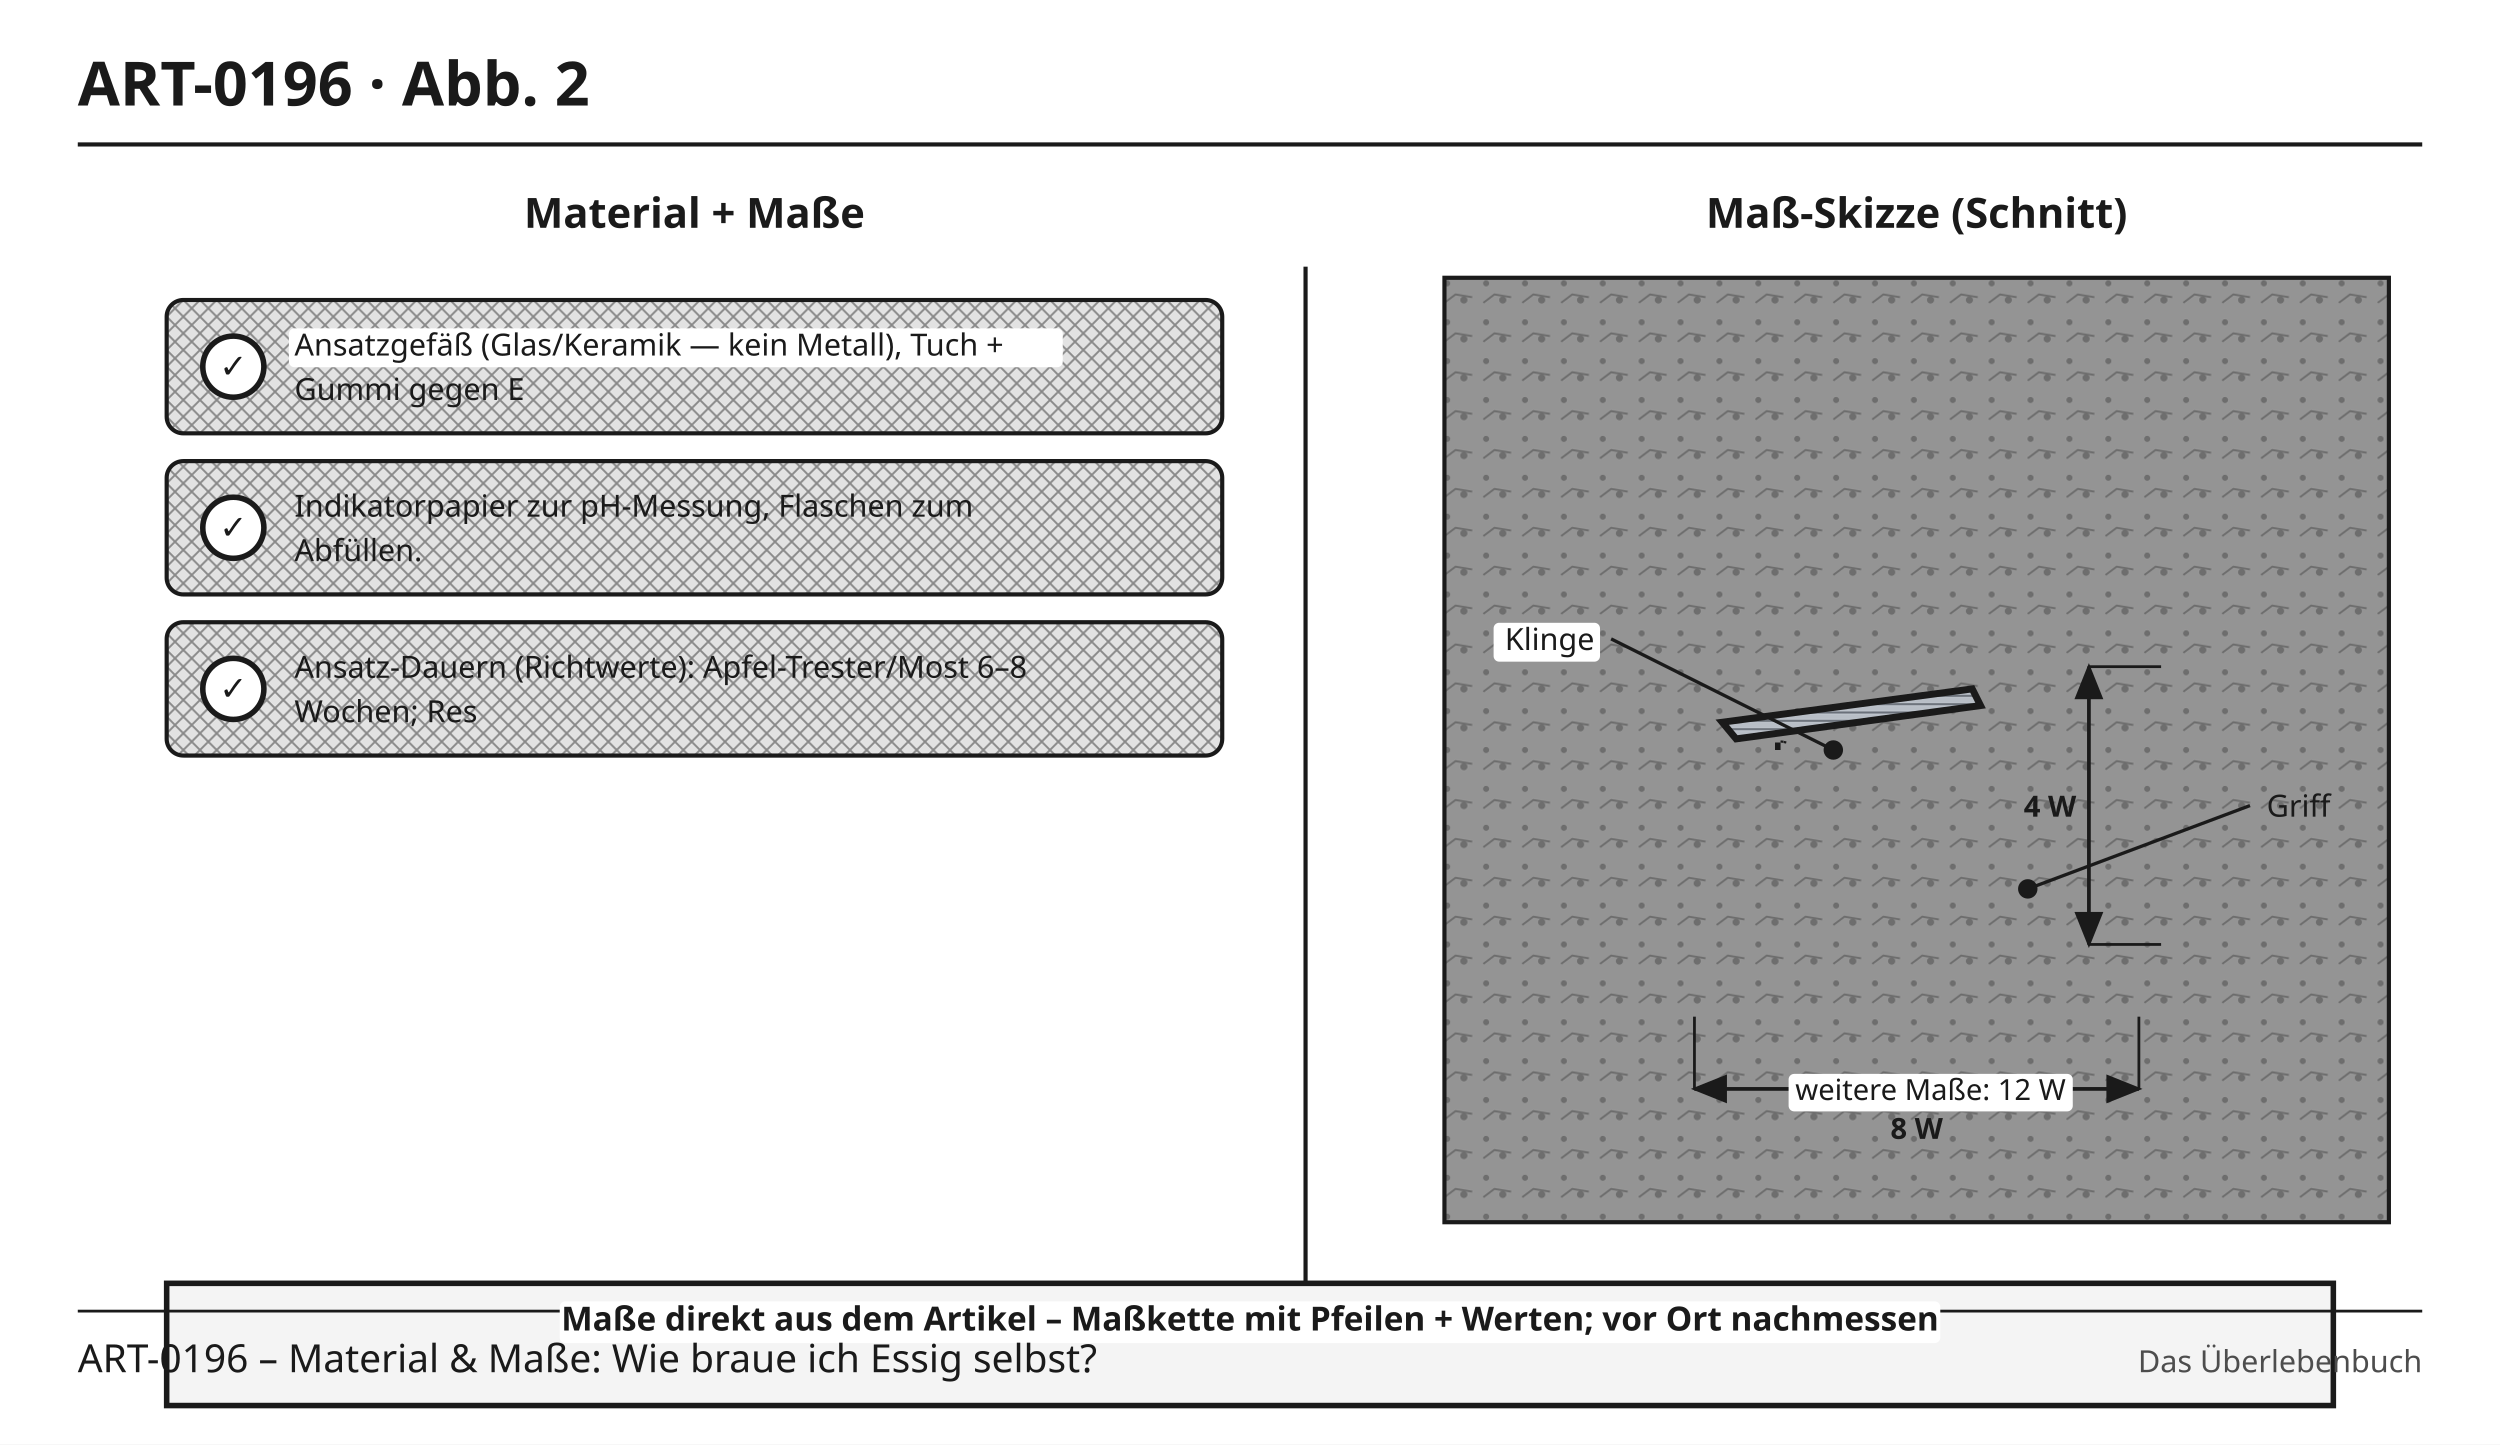
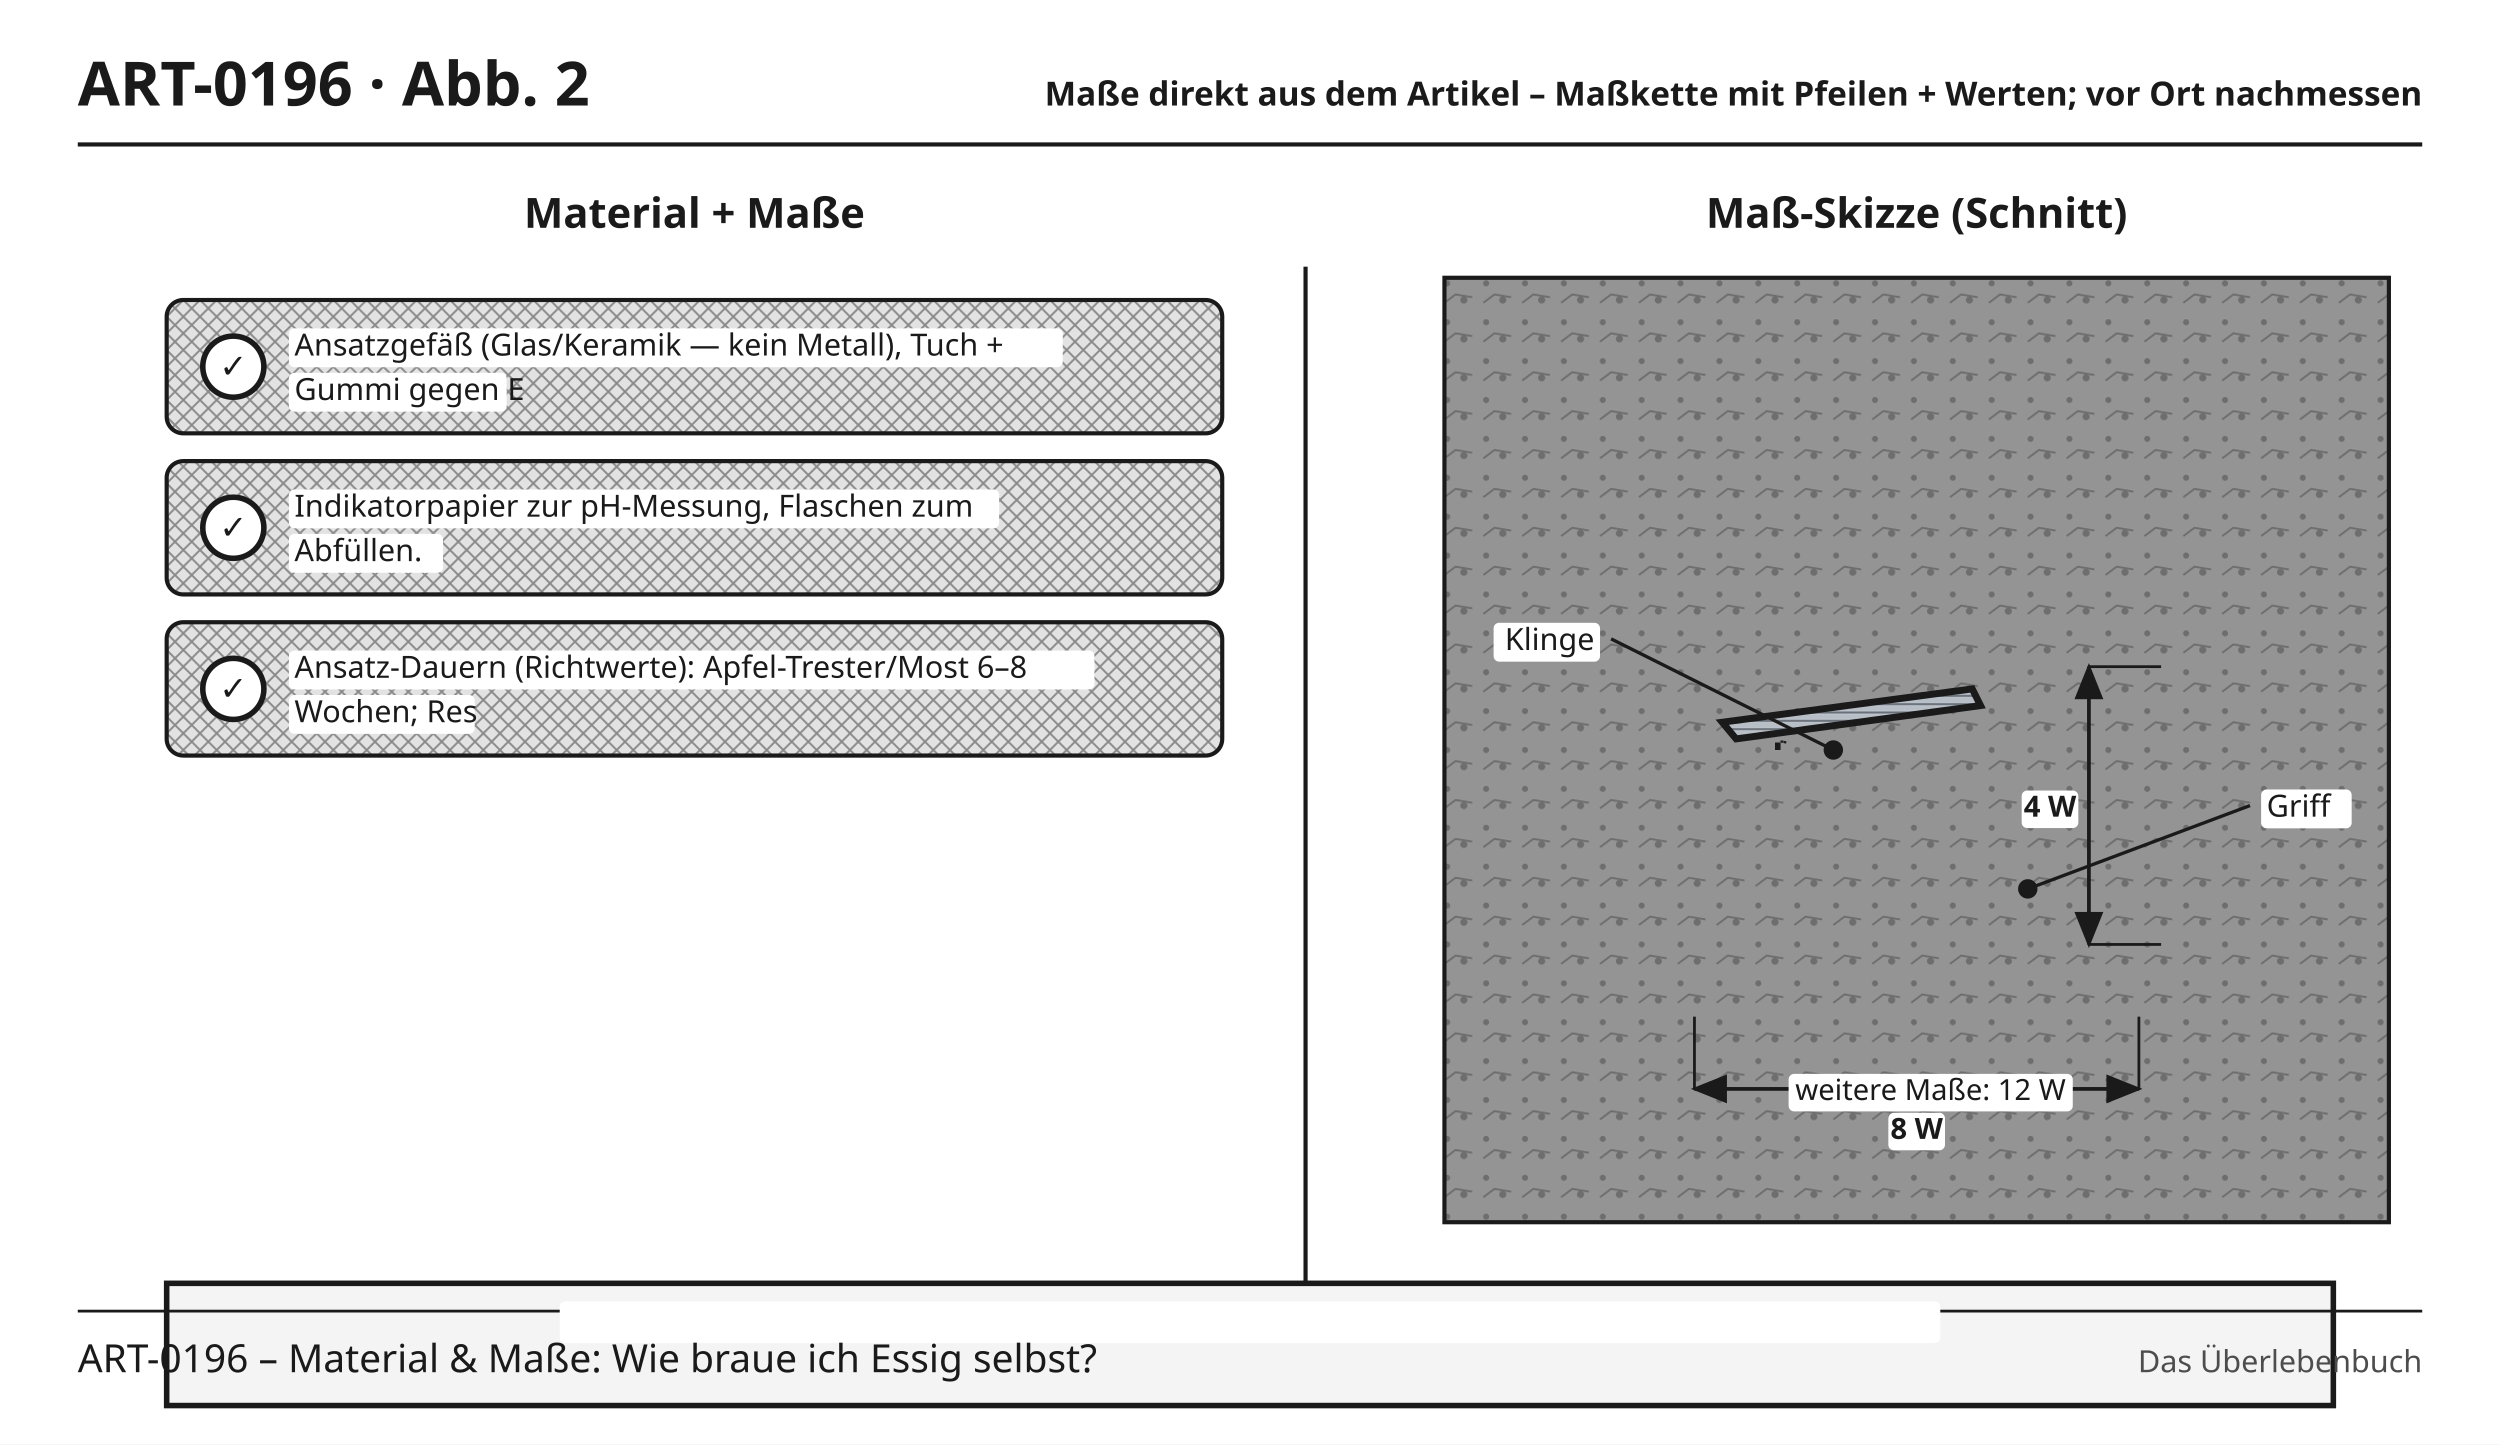
<svg xmlns="http://www.w3.org/2000/svg" viewBox="0 0 900 520" role="img" aria-label="ART-0196 · Abb. 2 – ART-0196 – Material &amp; Maße: Wie braue ich Essig selbst?">
  <defs>
    <marker id="ah" markerWidth="10" markerHeight="8" refX="9" refY="4" orient="auto">
      <path d="M0 0 L10 4 L0 8 z" fill="#1a1a1a" />
    </marker>
    <marker id="ahs" markerWidth="10" markerHeight="8" refX="1" refY="4" orient="auto">
      <path d="M10 0 L0 4 L10 8 z" fill="#1a1a1a" />
    </marker>
    <pattern id="hatch" width="8" height="8" patternTransform="rotate(45)" patternUnits="userSpaceOnUse">
      <line x1="0" y1="0" x2="0" y2="8" stroke="#6e6e6e" stroke-width="1.6" />
    </pattern>
    <pattern id="cross" width="8" height="8" patternUnits="userSpaceOnUse">
      <path d="M0 0 L8 8 M8 0 L0 8" stroke="#8a8a8a" stroke-width="1" />
    </pattern>
    <pattern id="dots" width="7" height="7" patternUnits="userSpaceOnUse">
      <circle cx="2" cy="2" r="1.4" fill="#6e6e6e" />
    </pattern>
    <pattern id="wtr" width="24" height="12" patternUnits="userSpaceOnUse">
      <rect width="24" height="12" fill="#6b97bd" />
      <path d="M0 8 q 6 -5 12 0 t 12 0" fill="none" stroke="#3f6f96" stroke-width="1.4" />
    </pattern>
    <pattern id="wood" width="26" height="10" patternUnits="userSpaceOnUse">
      <rect width="26" height="10" fill="#c19a6b" />
      <path d="M0 3 q 6 -2 13 0 t 13 0 M0 7 q 7 2 13 0 t 13 0" fill="none" stroke="#7a5a3a" stroke-width="0.9" />
    </pattern>
    <pattern id="grass" width="12" height="12" patternUnits="userSpaceOnUse">
      <rect width="12" height="12" fill="#b5d1a0" />
      <path d="M2 12 L4 4 M6 12 L7 2 M10 12 L9 6" stroke="#6e6e6e" stroke-width="0.9" />
    </pattern>
    <pattern id="fabric" width="6" height="6" patternUnits="userSpaceOnUse">
      <rect width="6" height="6" fill="#e2e2e2" />
      <path d="M0 0 L6 6 M6 0 L0 6" stroke="#8a8a8a" stroke-width="0.7" />
    </pattern>
    <pattern id="metal" width="20" height="6" patternUnits="userSpaceOnUse">
      <rect width="20" height="6" fill="#b8bec6" />
      <path d="M0 1.5 h20 M0 4.5 h20" stroke="#6e747e" stroke-width="0.7" />
    </pattern>
    <pattern id="stone" width="14" height="14" patternUnits="userSpaceOnUse">
      <rect width="14" height="14" fill="#949494" />
      <circle cx="3" cy="4" r="1.1" fill="#6e6e6e" />
      <circle cx="9" cy="10" r="1.3" fill="#6e6e6e" />
      <path d="M2 11 L6 8 L12 9" stroke="#6e6e6e" stroke-width="0.7" fill="none" />
    </pattern>
  </defs>
  <rect x="0" y="0" width="900" height="520" fill="#ffffff" />
  <line x1="28" y1="52" x2="872" y2="52" stroke="#1a1a1a" stroke-width="1.5" />
  <rect x="60" y="108" width="380" height="48" fill="url(#fabric)" stroke="#1a1a1a" stroke-width="1.5" rx="6" />
  <circle cx="84" cy="132" r="11" fill="#ffffff" stroke="#1a1a1a" stroke-width="2" />
  <rect x="60" y="166" width="380" height="48" fill="url(#fabric)" stroke="#1a1a1a" stroke-width="1.5" rx="6" />
  <circle cx="84" cy="190" r="11" fill="#ffffff" stroke="#1a1a1a" stroke-width="2" />
  <rect x="60" y="224" width="380" height="48" fill="url(#fabric)" stroke="#1a1a1a" stroke-width="1.5" rx="6" />
  <circle cx="84" cy="248" r="11" fill="#ffffff" stroke="#1a1a1a" stroke-width="2" />
  <line x1="470" y1="96" x2="470" y2="470" stroke="#1a1a1a" stroke-width="1.5" />
  <rect x="520" y="100" width="340" height="340" fill="url(#stone)" stroke="#1a1a1a" stroke-width="1.5" />
  <path d="M620 260 L710 248 L713 254 L625 266 Z" fill="url(#metal)" stroke="#1a1a1a" stroke-width="2.5" />
  <path d="M640 270 L640 267.3 q 0 -1.2s 0.99 -1.2s L640.99 265.86 q 0.81 -0.9s 1.17 0 L642.16 266.04 q 0.9 -0.6s 1.08 0.36 L643.24 266.76 q 0.9 -0.3s 0.9 0.72 L643.96 268.56 q 0.72 0.72 0 1.08 L642.88 270 Z" fill="#f4f4f4" stroke="#1a1a1a" stroke-width="2" />
  <line x1="640.99" y1="266.94" x2="642.07" y2="267.03" stroke="#1a1a1a" stroke-width="0.8" />
  <line x1="642.16" y1="267.12" x2="643.06" y2="267.3" stroke="#1a1a1a" stroke-width="0.8" />
  <line x1="610" y1="392" x2="770" y2="392" stroke="#1a1a1a" stroke-width="1" />
  <line x1="610" y1="366" x2="610" y2="392" stroke="#1a1a1a" stroke-width="1" />
  <line x1="770" y1="366" x2="770" y2="392" stroke="#1a1a1a" stroke-width="1" />
  <line x1="610" y1="392" x2="770" y2="392" stroke="#1a1a1a" stroke-width="1.3" marker-start="url(#ahs)" marker-end="url(#ah)" />
  <line x1="752" y1="240" x2="752" y2="340" stroke="#1a1a1a" stroke-width="1" />
  <line x1="778" y1="240" x2="752" y2="240" stroke="#1a1a1a" stroke-width="1" />
  <line x1="778" y1="340" x2="752" y2="340" stroke="#1a1a1a" stroke-width="1" />
  <line x1="752" y1="240" x2="752" y2="340" stroke="#1a1a1a" stroke-width="1.3" marker-start="url(#ahs)" marker-end="url(#ah)" />
  <circle cx="660" cy="270" r="3.5" fill="#1a1a1a" stroke="none" />
  <line x1="660" y1="270" x2="580" y2="230" stroke="#1a1a1a" stroke-width="1.2" />
  <circle cx="730" cy="320" r="3.5" fill="#1a1a1a" stroke="none" />
  <line x1="730" y1="320" x2="810" y2="290" stroke="#1a1a1a" stroke-width="1.2" />
  <rect x="60" y="462" width="780" height="44" fill="#f4f4f4" stroke="#1a1a1a" stroke-width="2" />
  <line x1="28" y1="472" x2="872" y2="472" stroke="#1a1a1a" stroke-width="1" />
  <rect x="26.0" y="20.0" width="198.5" height="25.0" fill="#ffffff" rx="2" data-halo="1" />
  <text x="28" y="38" font-family="sans-serif" font-size="22" text-anchor="start" font-weight="bold" fill="#1a1a1a">ART-0196 · Abb. 2</text>
  <rect x="189.5" y="69.2" width="121.0" height="18.0" fill="#ffffff" rx="2" data-halo="1" />
  <text x="250" y="82" font-family="sans-serif" font-size="15" text-anchor="middle" font-weight="bold" fill="#1a1a1a">Material + Maße</text>
+   <rect x="78.9" y="125.5" width="10.2" height="15.0" fill="#ffffff" rx="2" data-halo="1" />
  <text x="84" y="136" font-family="sans-serif" font-size="12" text-anchor="middle" font-weight="bold" fill="#1a1a1a">✓</text>
  <rect x="104.0" y="118.2" width="278.6" height="14.0" fill="#ffffff" rx="2" data-halo="1" />
  <text x="106" y="128" font-family="sans-serif" font-size="11" text-anchor="start" font-weight="normal" fill="#1a1a1a">Ansatzgefäß (Glas/Keramik — kein Metall), Tuch +</text>
+   <rect x="104.0" y="134.2" width="78.4" height="14.0" fill="#ffffff" rx="2" data-halo="1" />
  <text x="106" y="144" font-family="sans-serif" font-size="11" text-anchor="start" font-weight="normal" fill="#1a1a1a">Gummi gegen E</text>
+   <rect x="78.9" y="183.5" width="10.2" height="15.0" fill="#ffffff" rx="2" data-halo="1" />
  <text x="84" y="194" font-family="sans-serif" font-size="12" text-anchor="middle" font-weight="bold" fill="#1a1a1a">✓</text>
+   <rect x="104.0" y="176.2" width="255.7" height="14.0" fill="#ffffff" rx="2" data-halo="1" />
  <text x="106" y="186" font-family="sans-serif" font-size="11" text-anchor="start" font-weight="normal" fill="#1a1a1a">Indikatorpapier zur pH-Messung, Flaschen zum</text>
+   <rect x="104.0" y="192.2" width="55.5" height="14.0" fill="#ffffff" rx="2" data-halo="1" />
  <text x="106" y="202" font-family="sans-serif" font-size="11" text-anchor="start" font-weight="normal" fill="#1a1a1a">Abfüllen.</text>
+   <rect x="78.9" y="241.5" width="10.2" height="15.0" fill="#ffffff" rx="2" data-halo="1" />
  <text x="84" y="252" font-family="sans-serif" font-size="12" text-anchor="middle" font-weight="bold" fill="#1a1a1a">✓</text>
+   <rect x="104.0" y="234.2" width="290.0" height="14.0" fill="#ffffff" rx="2" data-halo="1" />
  <text x="106" y="244" font-family="sans-serif" font-size="11" text-anchor="start" font-weight="normal" fill="#1a1a1a">Ansatz-Dauern (Richtwerte): Apfel-Trester/Most 6–8</text>
+   <rect x="104.0" y="250.2" width="66.9" height="14.0" fill="#ffffff" rx="2" data-halo="1" />
  <text x="106" y="260" font-family="sans-serif" font-size="11" text-anchor="start" font-weight="normal" fill="#1a1a1a">Wochen; Res</text>
  <text x="690" y="82" font-family="sans-serif" font-size="15" text-anchor="middle" font-weight="bold" fill="#1a1a1a">Maß-Skizze (Schnitt)</text>
+   <rect x="679.8" y="400.6" width="20.4" height="13.5" fill="#ffffff" rx="2" data-halo="1" />
  <text x="690" y="410" font-family="sans-serif" font-size="10.5" text-anchor="middle" font-weight="bold" fill="#1a1a1a">8 W</text>
+   <rect x="727.8" y="284.6" width="20.4" height="13.5" fill="#ffffff" rx="2" data-halo="1" />
  <text x="738" y="294" font-family="sans-serif" font-size="10.5" text-anchor="middle" font-weight="bold" fill="#1a1a1a">4 W</text>
  <rect x="643.9" y="386.6" width="102.3" height="13.5" fill="#ffffff" rx="2" data-halo="1" />
  <text x="695" y="396" font-family="sans-serif" font-size="10.5" text-anchor="middle" font-weight="normal" fill="#1a1a1a">weitere Maße: 12 W</text>
  <rect x="537.7" y="224.2" width="38.3" height="14.0" fill="#ffffff" rx="2" data-halo="1" />
  <text x="574" y="234" font-family="sans-serif" font-size="11" text-anchor="end" font-weight="normal" fill="#1a1a1a">Klinge</text>
+   <rect x="814.0" y="284.2" width="32.6" height="14.0" fill="#ffffff" rx="2" data-halo="1" />
  <text x="816" y="294" font-family="sans-serif" font-size="11" text-anchor="start" font-weight="normal" fill="#1a1a1a">Griff</text>
  <rect x="201.5" y="468.5" width="497.0" height="15.0" fill="#ffffff" rx="2" data-halo="1" />
-   <text x="450" y="479.0" font-family="sans-serif" font-size="12" text-anchor="middle" font-weight="bold" fill="#1a1a1a">Maße direkt aus dem Artikel – Maßkette mit Pfeilen + Werten; vor Ort nachmessen</text>
+   <text x="872" y="38" font-family="sans-serif" font-size="12" text-anchor="end" font-weight="bold" fill="#1a1a1a">Maße direkt aus dem Artikel – Maßkette mit Pfeilen + Werten; vor Ort nachmessen</text>
  <text x="28" y="494" font-family="sans-serif" font-size="14" text-anchor="start" font-weight="normal" fill="#1a1a1a">ART-0196 – Material &amp; Maße: Wie braue ich Essig selbst?</text>
  <text x="872" y="494" font-family="sans-serif" font-size="11" text-anchor="end" font-weight="normal" fill="#4d4d4d">Das Überlebenbuch</text>
</svg>
